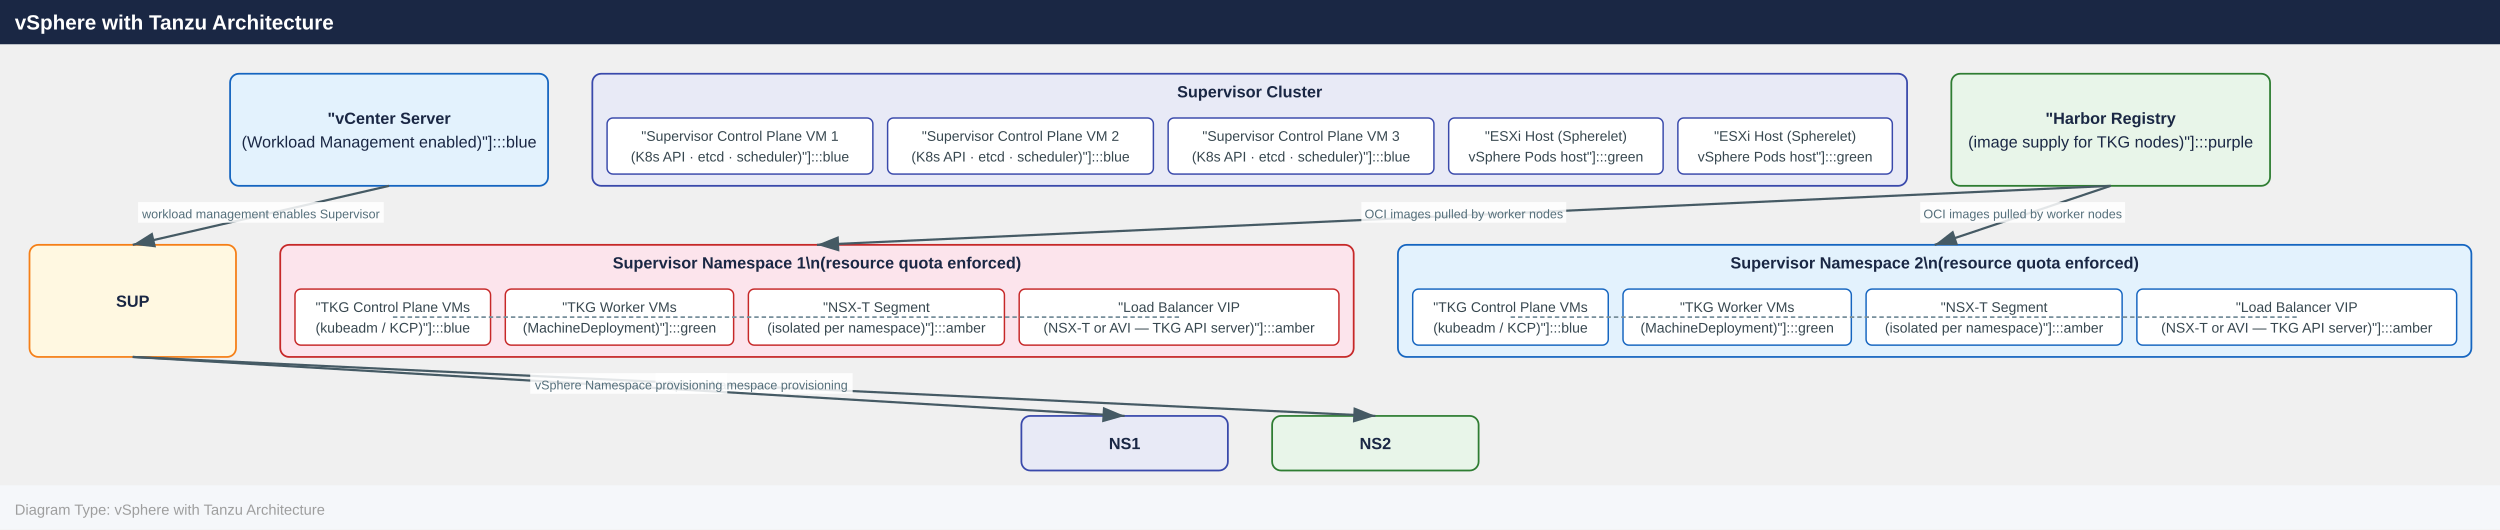
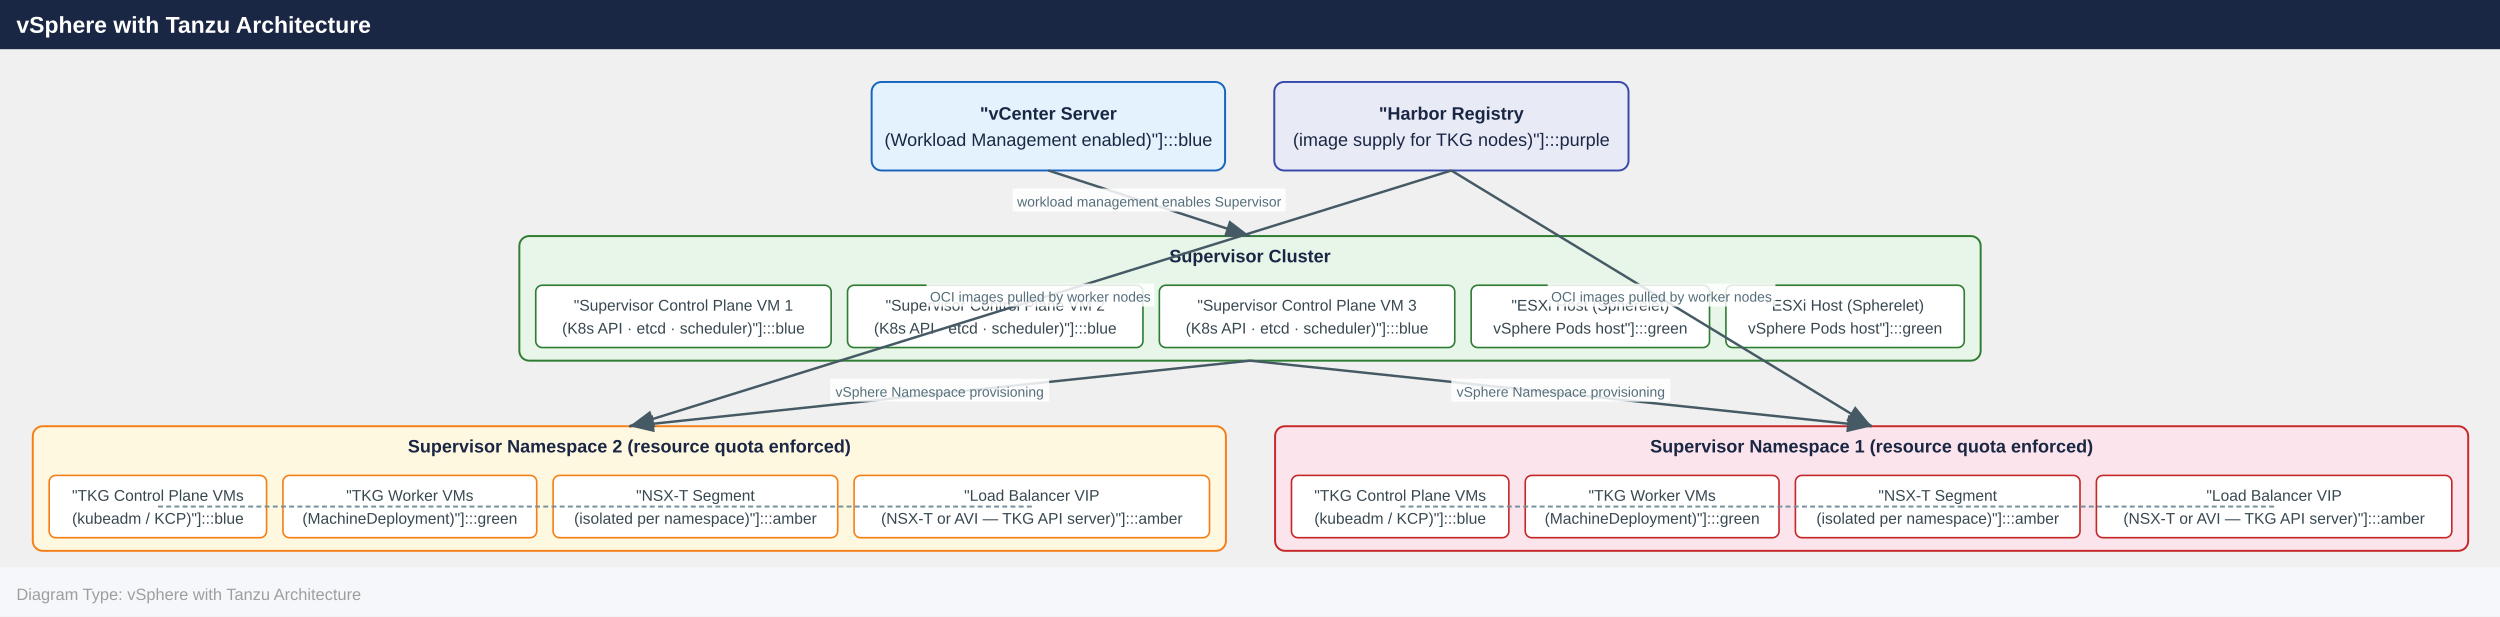
- <svg xmlns="http://www.w3.org/2000/svg" width="1695" height="359" viewBox="0 0 1695 359">
+ <svg xmlns="http://www.w3.org/2000/svg" width="1525" height="376" viewBox="0 0 1525 376">
  <defs>
    <marker id="arrowhead" markerWidth="10" markerHeight="7" refX="10" refY="3.5" orient="auto">
      <polygon points="0 0, 10 3.5, 0 7" fill="#455a64" />
    </marker>
  </defs>
-   <rect x="0" y="0" width="1695" height="30" fill="#1a2744" />
+   <rect x="0" y="0" width="1525" height="30" fill="#1a2744" />
  <text x="10" y="20" font-family="Arial,Helvetica,sans-serif" font-size="14" font-weight="bold" fill="#ffffff">vSphere with Tanzu Architecture</text>
-   <rect x="156.0" y="50.0" width="215.6" height="76.0" rx="6" fill="#e3f2fd" stroke="#1565c0" stroke-width="1.2" />
-   <text x="263.8" y="84.0" text-anchor="middle" font-family="Arial,Helvetica,sans-serif" font-size="11" font-weight="700" fill="#1a2744">"vCenter Server</text>
-   <text x="263.8" y="100.0" text-anchor="middle" font-family="Arial,Helvetica,sans-serif" font-size="11" font-weight="400" fill="#1a2744">(Workload Management enabled)"]:::blue</text>
-   <rect x="401.6" y="50.0" width="891.4" height="76.0" rx="6" fill="#e8eaf6" stroke="#3949ab" stroke-width="1.2" />
-   <text x="847.3" y="66.0" text-anchor="middle" font-family="Arial,Helvetica,sans-serif" font-size="11" font-weight="700" fill="#1a2744">Supervisor Cluster</text>
-   <rect x="411.6" y="80.0" width="180.2" height="38.0" rx="4" fill="#ffffff" stroke="#3949ab" stroke-width="1" />
-   <text x="501.7" y="95.5" text-anchor="middle" font-family="Arial,Helvetica,sans-serif" font-size="9.5" fill="#37474f">"Supervisor Control Plane VM 1</text>
-   <text x="501.7" y="109.5" text-anchor="middle" font-family="Arial,Helvetica,sans-serif" font-size="9.5" fill="#37474f">(K8s API · etcd · scheduler)"]:::blue</text>
-   <rect x="601.8" y="80.0" width="180.2" height="38.0" rx="4" fill="#ffffff" stroke="#3949ab" stroke-width="1" />
-   <text x="691.9" y="95.5" text-anchor="middle" font-family="Arial,Helvetica,sans-serif" font-size="9.5" fill="#37474f">"Supervisor Control Plane VM 2</text>
-   <text x="691.9" y="109.5" text-anchor="middle" font-family="Arial,Helvetica,sans-serif" font-size="9.5" fill="#37474f">(K8s API · etcd · scheduler)"]:::blue</text>
-   <rect x="792.0" y="80.0" width="180.2" height="38.0" rx="4" fill="#ffffff" stroke="#3949ab" stroke-width="1" />
-   <text x="882.1" y="95.5" text-anchor="middle" font-family="Arial,Helvetica,sans-serif" font-size="9.5" fill="#37474f">"Supervisor Control Plane VM 3</text>
-   <text x="882.1" y="109.5" text-anchor="middle" font-family="Arial,Helvetica,sans-serif" font-size="9.5" fill="#37474f">(K8s API · etcd · scheduler)"]:::blue</text>
-   <rect x="982.2" y="80.0" width="145.4" height="38.0" rx="4" fill="#ffffff" stroke="#3949ab" stroke-width="1" />
-   <text x="1054.9" y="95.5" text-anchor="middle" font-family="Arial,Helvetica,sans-serif" font-size="9.5" fill="#37474f">"ESXi Host (Spherelet)</text>
-   <text x="1054.9" y="109.5" text-anchor="middle" font-family="Arial,Helvetica,sans-serif" font-size="9.5" fill="#37474f">vSphere Pods host"]:::green</text>
-   <rect x="1137.6" y="80.0" width="145.4" height="38.0" rx="4" fill="#ffffff" stroke="#3949ab" stroke-width="1" />
-   <text x="1210.3" y="95.5" text-anchor="middle" font-family="Arial,Helvetica,sans-serif" font-size="9.5" fill="#37474f">"ESXi Host (Spherelet)</text>
-   <text x="1210.3" y="109.5" text-anchor="middle" font-family="Arial,Helvetica,sans-serif" font-size="9.5" fill="#37474f">vSphere Pods host"]:::green</text>
-   <rect x="1323.0" y="50.0" width="216.1" height="76.0" rx="6" fill="#e8f5e9" stroke="#2e7d32" stroke-width="1.2" />
-   <text x="1431.0" y="84.0" text-anchor="middle" font-family="Arial,Helvetica,sans-serif" font-size="11" font-weight="700" fill="#1a2744">"Harbor Registry</text>
-   <text x="1431.0" y="100.0" text-anchor="middle" font-family="Arial,Helvetica,sans-serif" font-size="11" font-weight="400" fill="#1a2744">(image supply for TKG nodes)"]:::purple</text>
-   <rect x="20.0" y="166.0" width="140.0" height="76.0" rx="6" fill="#fff8e1" stroke="#f57f17" stroke-width="1.2" />
-   <text x="90.0" y="208.0" text-anchor="middle" font-family="Arial,Helvetica,sans-serif" font-size="11" font-weight="700" fill="#1a2744">SUP</text>
-   <rect x="190.0" y="166.0" width="727.8" height="76.0" rx="6" fill="#fce4ec" stroke="#c62828" stroke-width="1.2" />
-   <text x="553.9" y="182.0" text-anchor="middle" font-family="Arial,Helvetica,sans-serif" font-size="11" font-weight="700" fill="#1a2744">Supervisor Namespace 1\n(resource quota enforced)</text>
-   <rect x="200.0" y="196.0" width="132.6" height="38.0" rx="4" fill="#ffffff" stroke="#c62828" stroke-width="1" />
-   <text x="266.3" y="211.5" text-anchor="middle" font-family="Arial,Helvetica,sans-serif" font-size="9.5" fill="#37474f">"TKG Control Plane VMs</text>
-   <text x="266.3" y="225.5" text-anchor="middle" font-family="Arial,Helvetica,sans-serif" font-size="9.5" fill="#37474f">(kubeadm / KCP)"]:::blue</text>
-   <rect x="342.6" y="196.0" width="154.8" height="38.0" rx="4" fill="#ffffff" stroke="#c62828" stroke-width="1" />
-   <text x="420.0" y="211.5" text-anchor="middle" font-family="Arial,Helvetica,sans-serif" font-size="9.5" fill="#37474f">"TKG Worker VMs</text>
-   <text x="420.0" y="225.5" text-anchor="middle" font-family="Arial,Helvetica,sans-serif" font-size="9.5" fill="#37474f">(MachineDeployment)"]:::green</text>
-   <rect x="507.4" y="196.0" width="173.6" height="38.0" rx="4" fill="#ffffff" stroke="#c62828" stroke-width="1" />
-   <text x="594.2" y="211.5" text-anchor="middle" font-family="Arial,Helvetica,sans-serif" font-size="9.5" fill="#37474f">"NSX-T Segment</text>
-   <text x="594.2" y="225.5" text-anchor="middle" font-family="Arial,Helvetica,sans-serif" font-size="9.5" fill="#37474f">(isolated per namespace)"]:::amber</text>
-   <rect x="691.0" y="196.0" width="216.8" height="38.0" rx="4" fill="#ffffff" stroke="#c62828" stroke-width="1" />
-   <text x="799.4" y="211.5" text-anchor="middle" font-family="Arial,Helvetica,sans-serif" font-size="9.5" fill="#37474f">"Load Balancer VIP</text>
-   <text x="799.4" y="225.5" text-anchor="middle" font-family="Arial,Helvetica,sans-serif" font-size="9.5" fill="#37474f">(NSX-T or AVI — TKG API server)"]:::amber</text>
-   <rect x="947.8" y="166.0" width="727.8" height="76.0" rx="6" fill="#e3f2fd" stroke="#1565c0" stroke-width="1.2" />
-   <text x="1311.7" y="182.0" text-anchor="middle" font-family="Arial,Helvetica,sans-serif" font-size="11" font-weight="700" fill="#1a2744">Supervisor Namespace 2\n(resource quota enforced)</text>
-   <rect x="957.8" y="196.0" width="132.6" height="38.0" rx="4" fill="#ffffff" stroke="#1565c0" stroke-width="1" />
-   <text x="1024.1" y="211.5" text-anchor="middle" font-family="Arial,Helvetica,sans-serif" font-size="9.5" fill="#37474f">"TKG Control Plane VMs</text>
-   <text x="1024.1" y="225.5" text-anchor="middle" font-family="Arial,Helvetica,sans-serif" font-size="9.5" fill="#37474f">(kubeadm / KCP)"]:::blue</text>
-   <rect x="1100.4" y="196.0" width="154.8" height="38.0" rx="4" fill="#ffffff" stroke="#1565c0" stroke-width="1" />
-   <text x="1177.8" y="211.5" text-anchor="middle" font-family="Arial,Helvetica,sans-serif" font-size="9.5" fill="#37474f">"TKG Worker VMs</text>
-   <text x="1177.8" y="225.5" text-anchor="middle" font-family="Arial,Helvetica,sans-serif" font-size="9.5" fill="#37474f">(MachineDeployment)"]:::green</text>
-   <rect x="1265.2" y="196.0" width="173.6" height="38.0" rx="4" fill="#ffffff" stroke="#1565c0" stroke-width="1" />
-   <text x="1352.0" y="211.5" text-anchor="middle" font-family="Arial,Helvetica,sans-serif" font-size="9.5" fill="#37474f">"NSX-T Segment</text>
-   <text x="1352.0" y="225.5" text-anchor="middle" font-family="Arial,Helvetica,sans-serif" font-size="9.5" fill="#37474f">(isolated per namespace)"]:::amber</text>
-   <rect x="1448.8" y="196.0" width="216.8" height="38.0" rx="4" fill="#ffffff" stroke="#1565c0" stroke-width="1" />
-   <text x="1557.2" y="211.5" text-anchor="middle" font-family="Arial,Helvetica,sans-serif" font-size="9.5" fill="#37474f">"Load Balancer VIP</text>
-   <text x="1557.2" y="225.5" text-anchor="middle" font-family="Arial,Helvetica,sans-serif" font-size="9.5" fill="#37474f">(NSX-T or AVI — TKG API server)"]:::amber</text>
-   <rect x="692.5" y="282.0" width="140.0" height="37.0" rx="6" fill="#e8eaf6" stroke="#3949ab" stroke-width="1.2" />
-   <text x="762.5" y="304.5" text-anchor="middle" font-family="Arial,Helvetica,sans-serif" font-size="11" font-weight="700" fill="#1a2744">NS1</text>
-   <rect x="862.5" y="282.0" width="140.0" height="37.0" rx="6" fill="#e8f5e9" stroke="#2e7d32" stroke-width="1.2" />
-   <text x="932.5" y="304.5" text-anchor="middle" font-family="Arial,Helvetica,sans-serif" font-size="11" font-weight="700" fill="#1a2744">NS2</text>
-   <line x1="1431.0" y1="126.0" x2="1311.7" y2="166.0" stroke="#455a64" stroke-width="1.5" marker-end="url(#arrowhead)" />
-   <rect x="1301.9" y="137.0" width="138.9" height="14" fill="#ffffff" opacity="0.85" />
-   <text x="1371.4" y="148.0" text-anchor="middle" font-family="Arial,Helvetica,sans-serif" font-size="8.5" fill="#546e7a">OCI images pulled by worker nodes</text>
-   <line x1="1431.0" y1="126.0" x2="553.9" y2="166.0" stroke="#455a64" stroke-width="1.5" marker-end="url(#arrowhead)" />
-   <rect x="923.0" y="137.0" width="138.9" height="14" fill="#ffffff" opacity="0.85" />
-   <text x="992.5" y="148.0" text-anchor="middle" font-family="Arial,Helvetica,sans-serif" font-size="8.5" fill="#546e7a">OCI images pulled by worker nodes</text>
-   <line x1="263.8" y1="126.0" x2="90.0" y2="166.0" stroke="#455a64" stroke-width="1.5" marker-end="url(#arrowhead)" />
-   <rect x="93.6" y="137.0" width="166.6" height="14" fill="#ffffff" opacity="0.85" />
-   <text x="176.9" y="148.0" text-anchor="middle" font-family="Arial,Helvetica,sans-serif" font-size="8.5" fill="#546e7a">workload management enables Supervisor</text>
-   <line x1="90.0" y1="242.0" x2="932.5" y2="282.0" stroke="#455a64" stroke-width="1.5" marker-end="url(#arrowhead)" />
-   <rect x="444.5" y="253.0" width="133.6" height="14" fill="#ffffff" opacity="0.85" />
-   <text x="511.2" y="264.0" text-anchor="middle" font-family="Arial,Helvetica,sans-serif" font-size="8.5" fill="#546e7a">vSphere Namespace provisioning</text>
-   <line x1="90.0" y1="242.0" x2="762.5" y2="282.0" stroke="#455a64" stroke-width="1.5" marker-end="url(#arrowhead)" />
-   <rect x="359.5" y="253.0" width="133.6" height="14" fill="#ffffff" opacity="0.85" />
-   <text x="426.2" y="264.0" text-anchor="middle" font-family="Arial,Helvetica,sans-serif" font-size="8.5" fill="#546e7a">vSphere Namespace provisioning</text>
-   <line x1="799.4" y1="215.0" x2="266.3" y2="215.0" stroke="#78909c" stroke-width="1.2" stroke-dasharray="3,2" />
-   <line x1="1557.2" y1="215.0" x2="1024.1" y2="215.0" stroke="#78909c" stroke-width="1.2" stroke-dasharray="3,2" />
-   <rect x="0" y="329.0" width="1695" height="30" fill="#f5f7fa" />
-   <text x="10" y="349.0" font-family="Arial,Helvetica,sans-serif" font-size="10" fill="#9e9e9e">Diagram Type: vSphere with Tanzu Architecture</text>
+   <rect x="531.7" y="50.0" width="215.6" height="54.0" rx="6" fill="#e3f2fd" stroke="#1565c0" stroke-width="1.2" />
+   <text x="639.5" y="73.0" text-anchor="middle" font-family="Arial,Helvetica,sans-serif" font-size="11" font-weight="700" fill="#1a2744">"vCenter Server</text>
+   <text x="639.5" y="89.0" text-anchor="middle" font-family="Arial,Helvetica,sans-serif" font-size="11" font-weight="400" fill="#1a2744">(Workload Management enabled)"]:::blue</text>
+   <rect x="777.3" y="50.0" width="216.1" height="54.0" rx="6" fill="#e8eaf6" stroke="#3949ab" stroke-width="1.2" />
+   <text x="885.3" y="73.0" text-anchor="middle" font-family="Arial,Helvetica,sans-serif" font-size="11" font-weight="700" fill="#1a2744">"Harbor Registry</text>
+   <text x="885.3" y="89.0" text-anchor="middle" font-family="Arial,Helvetica,sans-serif" font-size="11" font-weight="400" fill="#1a2744">(image supply for TKG nodes)"]:::purple</text>
+   <rect x="316.8" y="144.0" width="891.4" height="76.0" rx="6" fill="#e8f5e9" stroke="#2e7d32" stroke-width="1.2" />
+   <text x="762.5" y="160.0" text-anchor="middle" font-family="Arial,Helvetica,sans-serif" font-size="11" font-weight="700" fill="#1a2744">Supervisor Cluster</text>
+   <rect x="326.8" y="174.0" width="180.2" height="38.0" rx="4" fill="#ffffff" stroke="#2e7d32" stroke-width="1" />
+   <text x="416.9" y="189.5" text-anchor="middle" font-family="Arial,Helvetica,sans-serif" font-size="9.5" fill="#37474f">"Supervisor Control Plane VM 1</text>
+   <text x="416.9" y="203.5" text-anchor="middle" font-family="Arial,Helvetica,sans-serif" font-size="9.5" fill="#37474f">(K8s API · etcd · scheduler)"]:::blue</text>
+   <rect x="517.0" y="174.0" width="180.2" height="38.0" rx="4" fill="#ffffff" stroke="#2e7d32" stroke-width="1" />
+   <text x="607.1" y="189.5" text-anchor="middle" font-family="Arial,Helvetica,sans-serif" font-size="9.5" fill="#37474f">"Supervisor Control Plane VM 2</text>
+   <text x="607.1" y="203.5" text-anchor="middle" font-family="Arial,Helvetica,sans-serif" font-size="9.5" fill="#37474f">(K8s API · etcd · scheduler)"]:::blue</text>
+   <rect x="707.2" y="174.0" width="180.2" height="38.0" rx="4" fill="#ffffff" stroke="#2e7d32" stroke-width="1" />
+   <text x="797.3" y="189.5" text-anchor="middle" font-family="Arial,Helvetica,sans-serif" font-size="9.5" fill="#37474f">"Supervisor Control Plane VM 3</text>
+   <text x="797.3" y="203.5" text-anchor="middle" font-family="Arial,Helvetica,sans-serif" font-size="9.5" fill="#37474f">(K8s API · etcd · scheduler)"]:::blue</text>
+   <rect x="897.4" y="174.0" width="145.4" height="38.0" rx="4" fill="#ffffff" stroke="#2e7d32" stroke-width="1" />
+   <text x="970.1" y="189.5" text-anchor="middle" font-family="Arial,Helvetica,sans-serif" font-size="9.5" fill="#37474f">"ESXi Host (Spherelet)</text>
+   <text x="970.1" y="203.5" text-anchor="middle" font-family="Arial,Helvetica,sans-serif" font-size="9.5" fill="#37474f">vSphere Pods host"]:::green</text>
+   <rect x="1052.8" y="174.0" width="145.4" height="38.0" rx="4" fill="#ffffff" stroke="#2e7d32" stroke-width="1" />
+   <text x="1125.5" y="189.5" text-anchor="middle" font-family="Arial,Helvetica,sans-serif" font-size="9.5" fill="#37474f">"ESXi Host (Spherelet)</text>
+   <text x="1125.5" y="203.5" text-anchor="middle" font-family="Arial,Helvetica,sans-serif" font-size="9.5" fill="#37474f">vSphere Pods host"]:::green</text>
+   <rect x="20.0" y="260.0" width="727.8" height="76.0" rx="6" fill="#fff8e1" stroke="#f57f17" stroke-width="1.2" />
+   <text x="383.9" y="276.0" text-anchor="middle" font-family="Arial,Helvetica,sans-serif" font-size="11" font-weight="700" fill="#1a2744">Supervisor Namespace 2 (resource quota enforced)</text>
+   <rect x="30.0" y="290.0" width="132.6" height="38.0" rx="4" fill="#ffffff" stroke="#f57f17" stroke-width="1" />
+   <text x="96.3" y="305.5" text-anchor="middle" font-family="Arial,Helvetica,sans-serif" font-size="9.5" fill="#37474f">"TKG Control Plane VMs</text>
+   <text x="96.3" y="319.5" text-anchor="middle" font-family="Arial,Helvetica,sans-serif" font-size="9.5" fill="#37474f">(kubeadm / KCP)"]:::blue</text>
+   <rect x="172.6" y="290.0" width="154.8" height="38.0" rx="4" fill="#ffffff" stroke="#f57f17" stroke-width="1" />
+   <text x="250.0" y="305.5" text-anchor="middle" font-family="Arial,Helvetica,sans-serif" font-size="9.5" fill="#37474f">"TKG Worker VMs</text>
+   <text x="250.0" y="319.5" text-anchor="middle" font-family="Arial,Helvetica,sans-serif" font-size="9.5" fill="#37474f">(MachineDeployment)"]:::green</text>
+   <rect x="337.4" y="290.0" width="173.6" height="38.0" rx="4" fill="#ffffff" stroke="#f57f17" stroke-width="1" />
+   <text x="424.2" y="305.5" text-anchor="middle" font-family="Arial,Helvetica,sans-serif" font-size="9.5" fill="#37474f">"NSX-T Segment</text>
+   <text x="424.2" y="319.5" text-anchor="middle" font-family="Arial,Helvetica,sans-serif" font-size="9.5" fill="#37474f">(isolated per namespace)"]:::amber</text>
+   <rect x="521.0" y="290.0" width="216.8" height="38.0" rx="4" fill="#ffffff" stroke="#f57f17" stroke-width="1" />
+   <text x="629.4" y="305.5" text-anchor="middle" font-family="Arial,Helvetica,sans-serif" font-size="9.5" fill="#37474f">"Load Balancer VIP</text>
+   <text x="629.4" y="319.5" text-anchor="middle" font-family="Arial,Helvetica,sans-serif" font-size="9.5" fill="#37474f">(NSX-T or AVI — TKG API server)"]:::amber</text>
+   <rect x="777.8" y="260.0" width="727.8" height="76.0" rx="6" fill="#fce4ec" stroke="#c62828" stroke-width="1.2" />
+   <text x="1141.7" y="276.0" text-anchor="middle" font-family="Arial,Helvetica,sans-serif" font-size="11" font-weight="700" fill="#1a2744">Supervisor Namespace 1 (resource quota enforced)</text>
+   <rect x="787.8" y="290.0" width="132.6" height="38.0" rx="4" fill="#ffffff" stroke="#c62828" stroke-width="1" />
+   <text x="854.1" y="305.5" text-anchor="middle" font-family="Arial,Helvetica,sans-serif" font-size="9.5" fill="#37474f">"TKG Control Plane VMs</text>
+   <text x="854.1" y="319.5" text-anchor="middle" font-family="Arial,Helvetica,sans-serif" font-size="9.5" fill="#37474f">(kubeadm / KCP)"]:::blue</text>
+   <rect x="930.4" y="290.0" width="154.8" height="38.0" rx="4" fill="#ffffff" stroke="#c62828" stroke-width="1" />
+   <text x="1007.8" y="305.5" text-anchor="middle" font-family="Arial,Helvetica,sans-serif" font-size="9.5" fill="#37474f">"TKG Worker VMs</text>
+   <text x="1007.8" y="319.5" text-anchor="middle" font-family="Arial,Helvetica,sans-serif" font-size="9.5" fill="#37474f">(MachineDeployment)"]:::green</text>
+   <rect x="1095.2" y="290.0" width="173.6" height="38.0" rx="4" fill="#ffffff" stroke="#c62828" stroke-width="1" />
+   <text x="1182.0" y="305.5" text-anchor="middle" font-family="Arial,Helvetica,sans-serif" font-size="9.5" fill="#37474f">"NSX-T Segment</text>
+   <text x="1182.0" y="319.5" text-anchor="middle" font-family="Arial,Helvetica,sans-serif" font-size="9.5" fill="#37474f">(isolated per namespace)"]:::amber</text>
+   <rect x="1278.8" y="290.0" width="216.8" height="38.0" rx="4" fill="#ffffff" stroke="#c62828" stroke-width="1" />
+   <text x="1387.2" y="305.5" text-anchor="middle" font-family="Arial,Helvetica,sans-serif" font-size="9.5" fill="#37474f">"Load Balancer VIP</text>
+   <text x="1387.2" y="319.5" text-anchor="middle" font-family="Arial,Helvetica,sans-serif" font-size="9.5" fill="#37474f">(NSX-T or AVI — TKG API server)"]:::amber</text>
+   <line x1="639.5" y1="104.0" x2="762.5" y2="144.0" stroke="#455a64" stroke-width="1.5" marker-end="url(#arrowhead)" />
+   <rect x="617.7" y="115.0" width="166.6" height="14" fill="#ffffff" opacity="0.85" />
+   <text x="701.0" y="126.0" text-anchor="middle" font-family="Arial,Helvetica,sans-serif" font-size="8.5" fill="#546e7a">workload management enables Supervisor</text>
+   <line x1="885.3" y1="104.0" x2="383.9" y2="260.0" stroke="#455a64" stroke-width="1.5" marker-end="url(#arrowhead)" />
+   <rect x="565.2" y="173.0" width="138.9" height="14" fill="#ffffff" opacity="0.85" />
+   <text x="634.6" y="184.0" text-anchor="middle" font-family="Arial,Helvetica,sans-serif" font-size="8.5" fill="#546e7a">OCI images pulled by worker nodes</text>
+   <line x1="885.3" y1="104.0" x2="1141.7" y2="260.0" stroke="#455a64" stroke-width="1.5" marker-end="url(#arrowhead)" />
+   <rect x="944.1" y="173.0" width="138.9" height="14" fill="#ffffff" opacity="0.85" />
+   <text x="1013.5" y="184.0" text-anchor="middle" font-family="Arial,Helvetica,sans-serif" font-size="8.5" fill="#546e7a">OCI images pulled by worker nodes</text>
+   <line x1="762.5" y1="220.0" x2="383.9" y2="260.0" stroke="#455a64" stroke-width="1.5" marker-end="url(#arrowhead)" />
+   <rect x="506.4" y="231.0" width="133.6" height="14" fill="#ffffff" opacity="0.85" />
+   <text x="573.2" y="242.0" text-anchor="middle" font-family="Arial,Helvetica,sans-serif" font-size="8.5" fill="#546e7a">vSphere Namespace provisioning</text>
+   <line x1="762.5" y1="220.0" x2="1141.7" y2="260.0" stroke="#455a64" stroke-width="1.5" marker-end="url(#arrowhead)" />
+   <rect x="885.3" y="231.0" width="133.6" height="14" fill="#ffffff" opacity="0.85" />
+   <text x="952.1" y="242.0" text-anchor="middle" font-family="Arial,Helvetica,sans-serif" font-size="8.5" fill="#546e7a">vSphere Namespace provisioning</text>
+   <line x1="1387.2" y1="309.0" x2="854.1" y2="309.0" stroke="#78909c" stroke-width="1.2" stroke-dasharray="3,2" />
+   <line x1="629.4" y1="309.0" x2="96.3" y2="309.0" stroke="#78909c" stroke-width="1.2" stroke-dasharray="3,2" />
+   <rect x="0" y="346.0" width="1525" height="30" fill="#f5f7fa" />
+   <text x="10" y="366.0" font-family="Arial,Helvetica,sans-serif" font-size="10" fill="#9e9e9e">Diagram Type: vSphere with Tanzu Architecture</text>
</svg>
